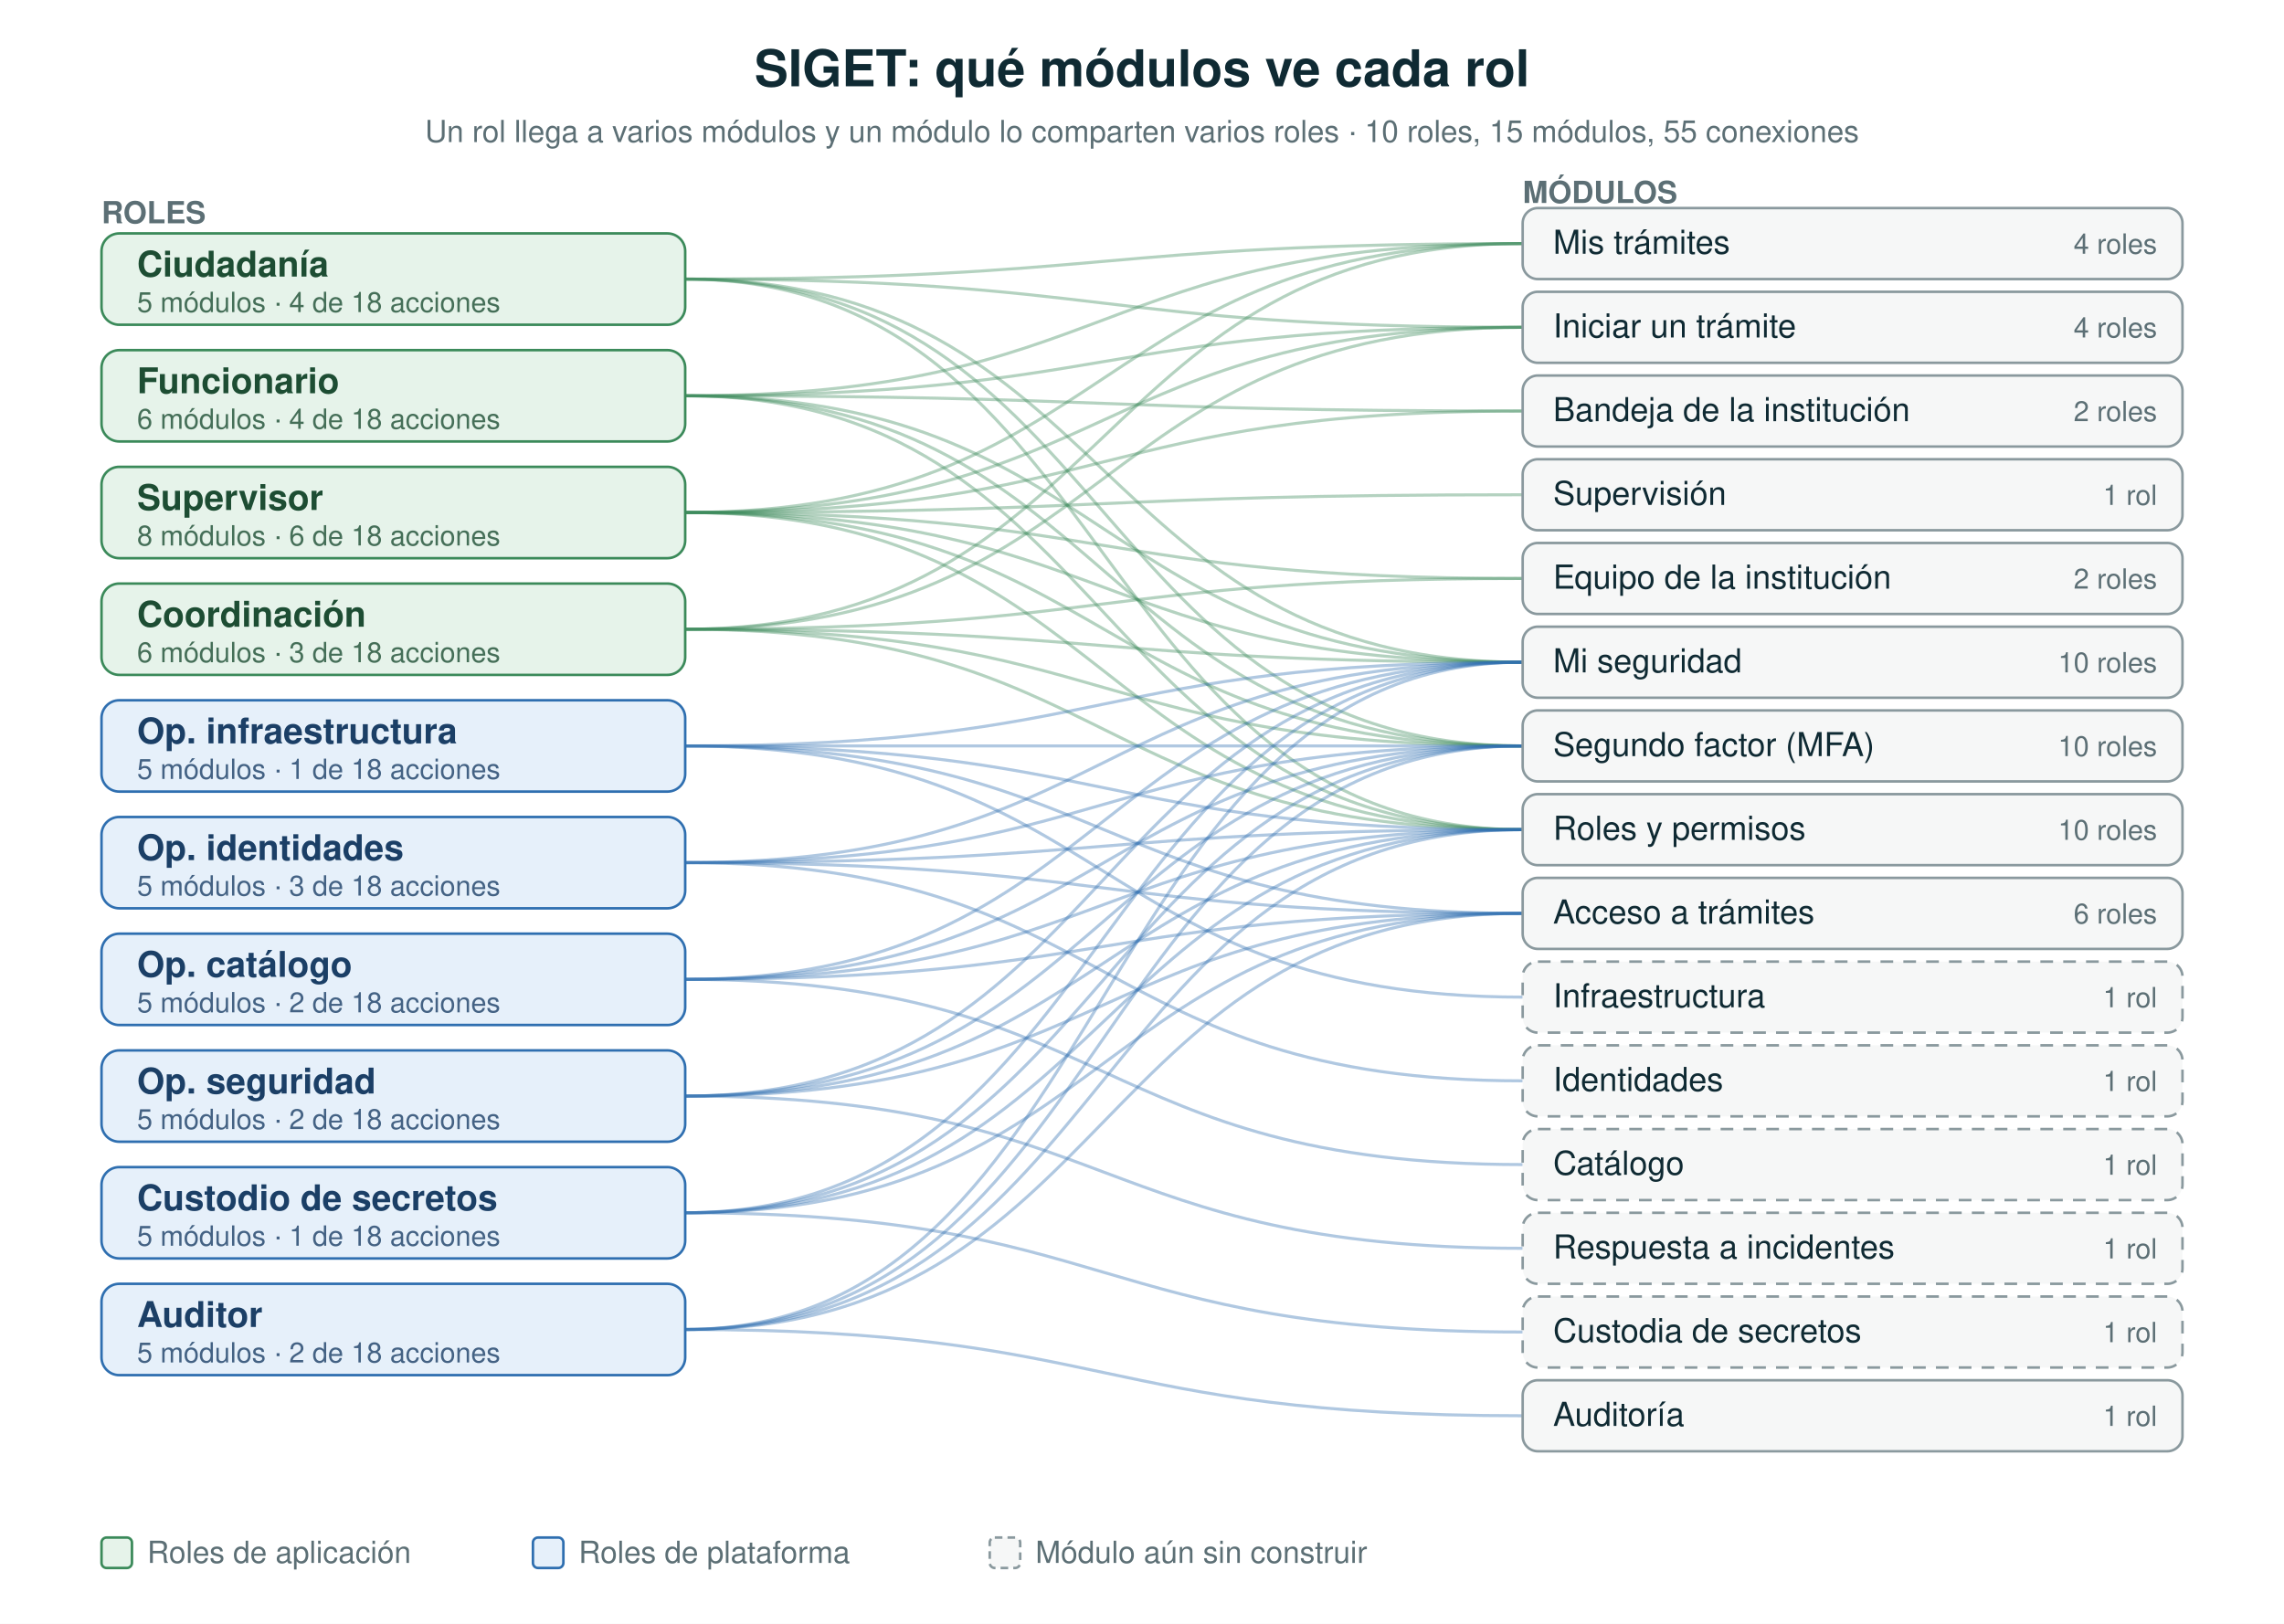
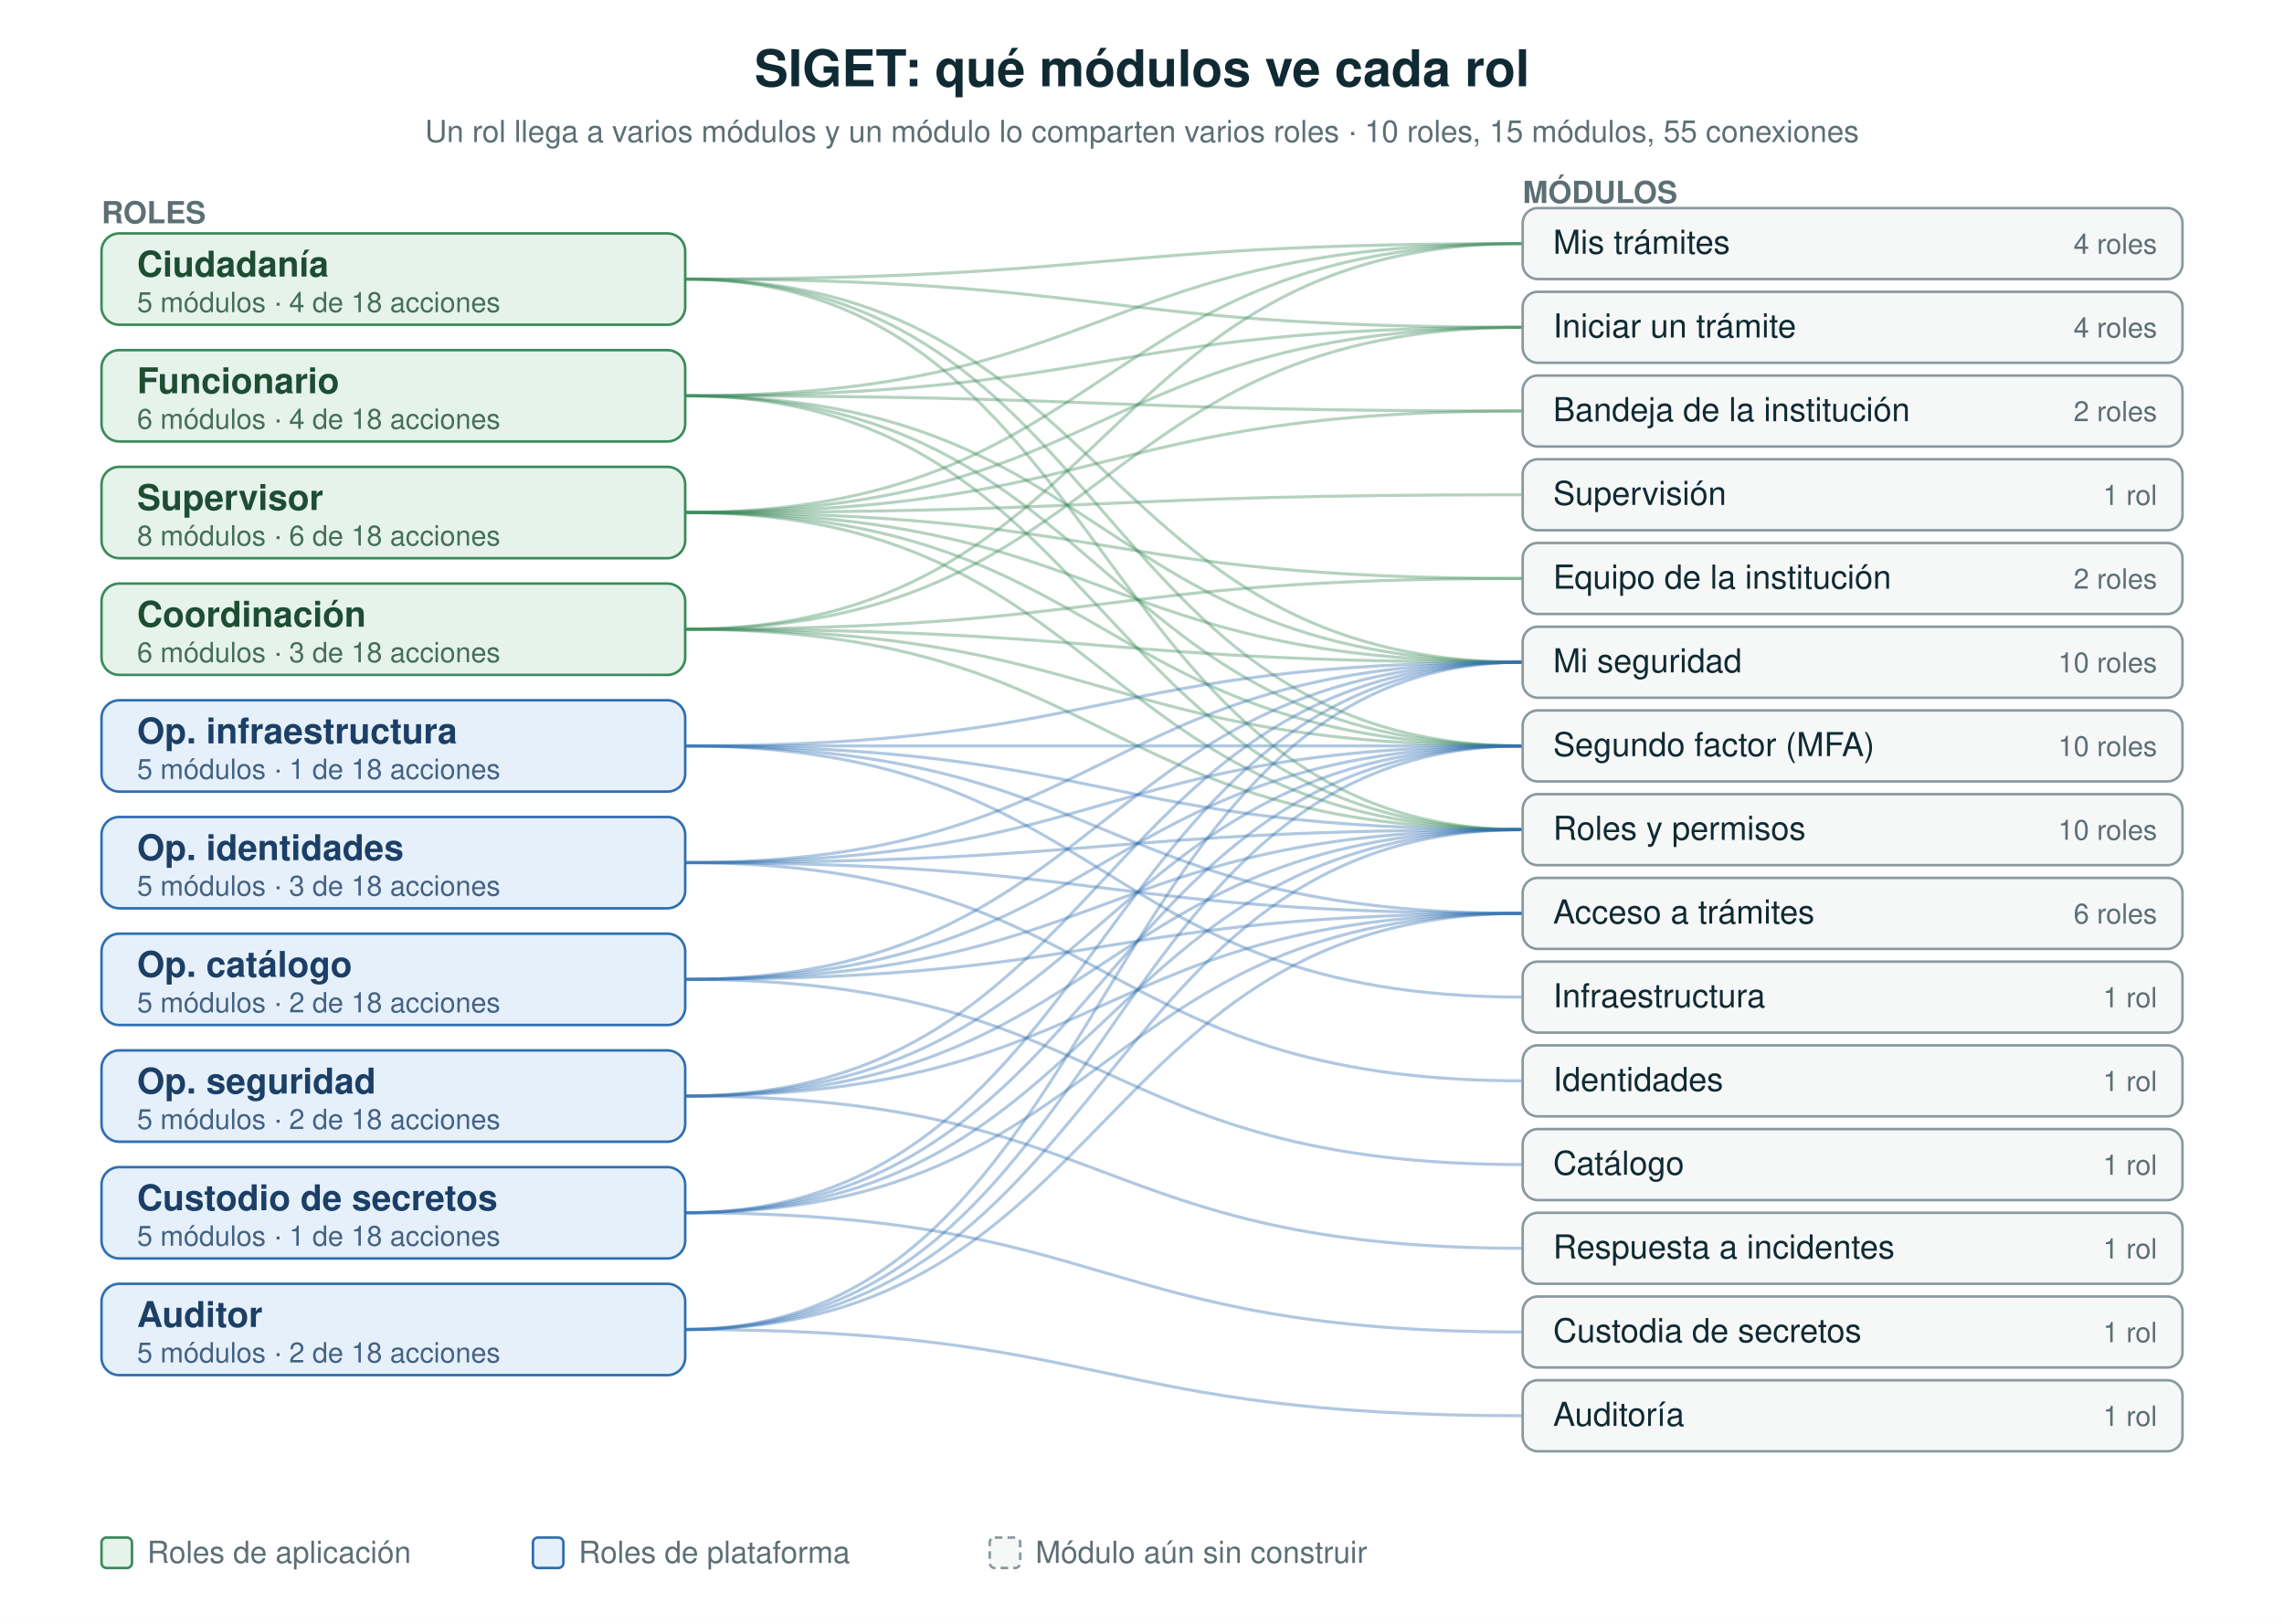
<svg xmlns="http://www.w3.org/2000/svg" viewBox="0 0 900 640" width="900" height="640" role="img" font-family="Segoe UI, Helvetica, Arial, sans-serif">
  <rect width="900" height="640" fill="#ffffff" />
  <text x="450.0" y="34" text-anchor="middle" font-size="20" font-weight="600" fill="#0f2a33">SIGET: qué módulos ve cada rol</text>
  <text x="450.0" y="56" text-anchor="middle" font-size="12" fill="#5c6f75">Un rol llega a varios módulos y un módulo lo comparten varios roles · 10 roles, 15 módulos, 55 conexiones</text>
  <text x="40" y="88" font-size="12" font-weight="600" fill="#5c6f75">ROLES</text>
  <text x="600" y="80" font-size="12" font-weight="600" fill="#5c6f75">MÓDULOS</text>
  <path d="M270 110 C440 110 430 96 600 96" fill="none" stroke="#3b8a5a" stroke-width="1.2" opacity="0.38" />
  <path d="M270 110 C440 110 430 129 600 129" fill="none" stroke="#3b8a5a" stroke-width="1.2" opacity="0.38" />
  <path d="M270 110 C440 110 430 261 600 261" fill="none" stroke="#3b8a5a" stroke-width="1.2" opacity="0.38" />
  <path d="M270 110 C440 110 430 294 600 294" fill="none" stroke="#3b8a5a" stroke-width="1.2" opacity="0.38" />
  <path d="M270 110 C440 110 430 327 600 327" fill="none" stroke="#3b8a5a" stroke-width="1.2" opacity="0.38" />
  <path d="M270 156 C440 156 430 96 600 96" fill="none" stroke="#3b8a5a" stroke-width="1.2" opacity="0.38" />
  <path d="M270 156 C440 156 430 129 600 129" fill="none" stroke="#3b8a5a" stroke-width="1.2" opacity="0.38" />
  <path d="M270 156 C440 156 430 162 600 162" fill="none" stroke="#3b8a5a" stroke-width="1.2" opacity="0.38" />
  <path d="M270 156 C440 156 430 261 600 261" fill="none" stroke="#3b8a5a" stroke-width="1.2" opacity="0.38" />
  <path d="M270 156 C440 156 430 294 600 294" fill="none" stroke="#3b8a5a" stroke-width="1.2" opacity="0.38" />
  <path d="M270 156 C440 156 430 327 600 327" fill="none" stroke="#3b8a5a" stroke-width="1.2" opacity="0.38" />
  <path d="M270 202 C440 202 430 96 600 96" fill="none" stroke="#3b8a5a" stroke-width="1.2" opacity="0.38" />
  <path d="M270 202 C440 202 430 129 600 129" fill="none" stroke="#3b8a5a" stroke-width="1.2" opacity="0.38" />
  <path d="M270 202 C440 202 430 162 600 162" fill="none" stroke="#3b8a5a" stroke-width="1.2" opacity="0.38" />
  <path d="M270 202 C440 202 430 195 600 195" fill="none" stroke="#3b8a5a" stroke-width="1.2" opacity="0.38" />
  <path d="M270 202 C440 202 430 228 600 228" fill="none" stroke="#3b8a5a" stroke-width="1.2" opacity="0.38" />
  <path d="M270 202 C440 202 430 261 600 261" fill="none" stroke="#3b8a5a" stroke-width="1.2" opacity="0.38" />
  <path d="M270 202 C440 202 430 294 600 294" fill="none" stroke="#3b8a5a" stroke-width="1.2" opacity="0.38" />
  <path d="M270 202 C440 202 430 327 600 327" fill="none" stroke="#3b8a5a" stroke-width="1.2" opacity="0.38" />
  <path d="M270 248 C440 248 430 96 600 96" fill="none" stroke="#3b8a5a" stroke-width="1.2" opacity="0.38" />
  <path d="M270 248 C440 248 430 129 600 129" fill="none" stroke="#3b8a5a" stroke-width="1.2" opacity="0.38" />
  <path d="M270 248 C440 248 430 228 600 228" fill="none" stroke="#3b8a5a" stroke-width="1.2" opacity="0.38" />
  <path d="M270 248 C440 248 430 261 600 261" fill="none" stroke="#3b8a5a" stroke-width="1.2" opacity="0.38" />
  <path d="M270 248 C440 248 430 294 600 294" fill="none" stroke="#3b8a5a" stroke-width="1.2" opacity="0.38" />
  <path d="M270 248 C440 248 430 327 600 327" fill="none" stroke="#3b8a5a" stroke-width="1.2" opacity="0.38" />
  <path d="M270 294 C440 294 430 393 600 393" fill="none" stroke="#2f6fb0" stroke-width="1.2" opacity="0.38" />
  <path d="M270 294 C440 294 430 360 600 360" fill="none" stroke="#2f6fb0" stroke-width="1.2" opacity="0.38" />
  <path d="M270 294 C440 294 430 261 600 261" fill="none" stroke="#2f6fb0" stroke-width="1.2" opacity="0.38" />
  <path d="M270 294 C440 294 430 294 600 294" fill="none" stroke="#2f6fb0" stroke-width="1.2" opacity="0.38" />
  <path d="M270 294 C440 294 430 327 600 327" fill="none" stroke="#2f6fb0" stroke-width="1.2" opacity="0.38" />
  <path d="M270 340 C440 340 430 426 600 426" fill="none" stroke="#2f6fb0" stroke-width="1.2" opacity="0.38" />
  <path d="M270 340 C440 340 430 360 600 360" fill="none" stroke="#2f6fb0" stroke-width="1.2" opacity="0.38" />
  <path d="M270 340 C440 340 430 261 600 261" fill="none" stroke="#2f6fb0" stroke-width="1.2" opacity="0.38" />
  <path d="M270 340 C440 340 430 294 600 294" fill="none" stroke="#2f6fb0" stroke-width="1.2" opacity="0.38" />
  <path d="M270 340 C440 340 430 327 600 327" fill="none" stroke="#2f6fb0" stroke-width="1.2" opacity="0.38" />
  <path d="M270 386 C440 386 430 459 600 459" fill="none" stroke="#2f6fb0" stroke-width="1.2" opacity="0.38" />
  <path d="M270 386 C440 386 430 360 600 360" fill="none" stroke="#2f6fb0" stroke-width="1.2" opacity="0.38" />
  <path d="M270 386 C440 386 430 261 600 261" fill="none" stroke="#2f6fb0" stroke-width="1.2" opacity="0.38" />
  <path d="M270 386 C440 386 430 294 600 294" fill="none" stroke="#2f6fb0" stroke-width="1.2" opacity="0.38" />
  <path d="M270 386 C440 386 430 327 600 327" fill="none" stroke="#2f6fb0" stroke-width="1.2" opacity="0.38" />
  <path d="M270 432 C440 432 430 492 600 492" fill="none" stroke="#2f6fb0" stroke-width="1.2" opacity="0.38" />
  <path d="M270 432 C440 432 430 360 600 360" fill="none" stroke="#2f6fb0" stroke-width="1.2" opacity="0.38" />
  <path d="M270 432 C440 432 430 261 600 261" fill="none" stroke="#2f6fb0" stroke-width="1.2" opacity="0.38" />
  <path d="M270 432 C440 432 430 294 600 294" fill="none" stroke="#2f6fb0" stroke-width="1.2" opacity="0.38" />
  <path d="M270 432 C440 432 430 327 600 327" fill="none" stroke="#2f6fb0" stroke-width="1.2" opacity="0.38" />
  <path d="M270 478 C440 478 430 525 600 525" fill="none" stroke="#2f6fb0" stroke-width="1.2" opacity="0.38" />
  <path d="M270 478 C440 478 430 360 600 360" fill="none" stroke="#2f6fb0" stroke-width="1.2" opacity="0.38" />
  <path d="M270 478 C440 478 430 261 600 261" fill="none" stroke="#2f6fb0" stroke-width="1.2" opacity="0.38" />
  <path d="M270 478 C440 478 430 294 600 294" fill="none" stroke="#2f6fb0" stroke-width="1.2" opacity="0.38" />
  <path d="M270 478 C440 478 430 327 600 327" fill="none" stroke="#2f6fb0" stroke-width="1.2" opacity="0.38" />
  <path d="M270 524 C440 524 430 558 600 558" fill="none" stroke="#2f6fb0" stroke-width="1.2" opacity="0.38" />
  <path d="M270 524 C440 524 430 360 600 360" fill="none" stroke="#2f6fb0" stroke-width="1.2" opacity="0.38" />
  <path d="M270 524 C440 524 430 261 600 261" fill="none" stroke="#2f6fb0" stroke-width="1.2" opacity="0.38" />
  <path d="M270 524 C440 524 430 294 600 294" fill="none" stroke="#2f6fb0" stroke-width="1.2" opacity="0.38" />
  <path d="M270 524 C440 524 430 327 600 327" fill="none" stroke="#2f6fb0" stroke-width="1.2" opacity="0.38" />
  <rect x="40" y="92" width="230" height="36" rx="7" fill="#e6f3ea" stroke="#3b8a5a" stroke-width="1" />
  <text x="54" y="109" font-size="14" font-weight="600" fill="#1d4d33">Ciudadanía</text>
  <text x="54" y="123" font-size="11" fill="#1d4d33" opacity="0.8">5 módulos · 4 de 18 acciones</text>
  <rect x="40" y="138" width="230" height="36" rx="7" fill="#e6f3ea" stroke="#3b8a5a" stroke-width="1" />
  <text x="54" y="155" font-size="14" font-weight="600" fill="#1d4d33">Funcionario</text>
  <text x="54" y="169" font-size="11" fill="#1d4d33" opacity="0.8">6 módulos · 4 de 18 acciones</text>
  <rect x="40" y="184" width="230" height="36" rx="7" fill="#e6f3ea" stroke="#3b8a5a" stroke-width="1" />
  <text x="54" y="201" font-size="14" font-weight="600" fill="#1d4d33">Supervisor</text>
  <text x="54" y="215" font-size="11" fill="#1d4d33" opacity="0.8">8 módulos · 6 de 18 acciones</text>
  <rect x="40" y="230" width="230" height="36" rx="7" fill="#e6f3ea" stroke="#3b8a5a" stroke-width="1" />
  <text x="54" y="247" font-size="14" font-weight="600" fill="#1d4d33">Coordinación</text>
  <text x="54" y="261" font-size="11" fill="#1d4d33" opacity="0.8">6 módulos · 3 de 18 acciones</text>
  <rect x="40" y="276" width="230" height="36" rx="7" fill="#e6f0fa" stroke="#2f6fb0" stroke-width="1" />
  <text x="54" y="293" font-size="14" font-weight="600" fill="#1b3f66">Op. infraestructura</text>
  <text x="54" y="307" font-size="11" fill="#1b3f66" opacity="0.8">5 módulos · 1 de 18 acciones</text>
  <rect x="40" y="322" width="230" height="36" rx="7" fill="#e6f0fa" stroke="#2f6fb0" stroke-width="1" />
  <text x="54" y="339" font-size="14" font-weight="600" fill="#1b3f66">Op. identidades</text>
  <text x="54" y="353" font-size="11" fill="#1b3f66" opacity="0.8">5 módulos · 3 de 18 acciones</text>
  <rect x="40" y="368" width="230" height="36" rx="7" fill="#e6f0fa" stroke="#2f6fb0" stroke-width="1" />
  <text x="54" y="385" font-size="14" font-weight="600" fill="#1b3f66">Op. catálogo</text>
  <text x="54" y="399" font-size="11" fill="#1b3f66" opacity="0.8">5 módulos · 2 de 18 acciones</text>
  <rect x="40" y="414" width="230" height="36" rx="7" fill="#e6f0fa" stroke="#2f6fb0" stroke-width="1" />
  <text x="54" y="431" font-size="14" font-weight="600" fill="#1b3f66">Op. seguridad</text>
  <text x="54" y="445" font-size="11" fill="#1b3f66" opacity="0.8">5 módulos · 2 de 18 acciones</text>
  <rect x="40" y="460" width="230" height="36" rx="7" fill="#e6f0fa" stroke="#2f6fb0" stroke-width="1" />
  <text x="54" y="477" font-size="14" font-weight="600" fill="#1b3f66">Custodio de secretos</text>
  <text x="54" y="491" font-size="11" fill="#1b3f66" opacity="0.8">5 módulos · 1 de 18 acciones</text>
  <rect x="40" y="506" width="230" height="36" rx="7" fill="#e6f0fa" stroke="#2f6fb0" stroke-width="1" />
  <text x="54" y="523" font-size="14" font-weight="600" fill="#1b3f66">Auditor</text>
  <text x="54" y="537" font-size="11" fill="#1b3f66" opacity="0.8">5 módulos · 2 de 18 acciones</text>
  <rect x="600" y="82" width="260" height="28" rx="6" fill="#f6f7f7" stroke="#8a999e" stroke-width="1" />
  <text x="612" y="100" font-size="13" fill="#0f2a33">Mis trámites</text>
  <text x="850" y="100" text-anchor="end" font-size="11" fill="#5c6f75">4 roles</text>
  <rect x="600" y="115" width="260" height="28" rx="6" fill="#f6f7f7" stroke="#8a999e" stroke-width="1" />
  <text x="612" y="133" font-size="13" fill="#0f2a33">Iniciar un trámite</text>
  <text x="850" y="133" text-anchor="end" font-size="11" fill="#5c6f75">4 roles</text>
  <rect x="600" y="148" width="260" height="28" rx="6" fill="#f6f7f7" stroke="#8a999e" stroke-width="1" />
  <text x="612" y="166" font-size="13" fill="#0f2a33">Bandeja de la institución</text>
  <text x="850" y="166" text-anchor="end" font-size="11" fill="#5c6f75">2 roles</text>
  <rect x="600" y="181" width="260" height="28" rx="6" fill="#f6f7f7" stroke="#8a999e" stroke-width="1" />
  <text x="612" y="199" font-size="13" fill="#0f2a33">Supervisión</text>
  <text x="850" y="199" text-anchor="end" font-size="11" fill="#5c6f75">1 rol</text>
  <rect x="600" y="214" width="260" height="28" rx="6" fill="#f6f7f7" stroke="#8a999e" stroke-width="1" />
  <text x="612" y="232" font-size="13" fill="#0f2a33">Equipo de la institución</text>
  <text x="850" y="232" text-anchor="end" font-size="11" fill="#5c6f75">2 roles</text>
  <rect x="600" y="247" width="260" height="28" rx="6" fill="#f6f7f7" stroke="#8a999e" stroke-width="1" />
  <text x="612" y="265" font-size="13" fill="#0f2a33">Mi seguridad</text>
  <text x="850" y="265" text-anchor="end" font-size="11" fill="#5c6f75">10 roles</text>
  <rect x="600" y="280" width="260" height="28" rx="6" fill="#f6f7f7" stroke="#8a999e" stroke-width="1" />
  <text x="612" y="298" font-size="13" fill="#0f2a33">Segundo factor (MFA)</text>
  <text x="850" y="298" text-anchor="end" font-size="11" fill="#5c6f75">10 roles</text>
  <rect x="600" y="313" width="260" height="28" rx="6" fill="#f6f7f7" stroke="#8a999e" stroke-width="1" />
  <text x="612" y="331" font-size="13" fill="#0f2a33">Roles y permisos</text>
  <text x="850" y="331" text-anchor="end" font-size="11" fill="#5c6f75">10 roles</text>
  <rect x="600" y="346" width="260" height="28" rx="6" fill="#f6f7f7" stroke="#8a999e" stroke-width="1" />
  <text x="612" y="364" font-size="13" fill="#0f2a33">Acceso a trámites</text>
  <text x="850" y="364" text-anchor="end" font-size="11" fill="#5c6f75">6 roles</text>
-   <rect x="600" y="379" width="260" height="28" rx="6" fill="#f6f7f7" stroke="#8a999e" stroke-width="1" stroke-dasharray="5 4" />
+   <rect x="600" y="379" width="260" height="28" rx="6" fill="#f6f7f7" stroke="#8a999e" stroke-width="1" />
  <text x="612" y="397" font-size="13" fill="#0f2a33">Infraestructura</text>
  <text x="850" y="397" text-anchor="end" font-size="11" fill="#5c6f75">1 rol</text>
-   <rect x="600" y="412" width="260" height="28" rx="6" fill="#f6f7f7" stroke="#8a999e" stroke-width="1" stroke-dasharray="5 4" />
+   <rect x="600" y="412" width="260" height="28" rx="6" fill="#f6f7f7" stroke="#8a999e" stroke-width="1" />
  <text x="612" y="430" font-size="13" fill="#0f2a33">Identidades</text>
  <text x="850" y="430" text-anchor="end" font-size="11" fill="#5c6f75">1 rol</text>
-   <rect x="600" y="445" width="260" height="28" rx="6" fill="#f6f7f7" stroke="#8a999e" stroke-width="1" stroke-dasharray="5 4" />
+   <rect x="600" y="445" width="260" height="28" rx="6" fill="#f6f7f7" stroke="#8a999e" stroke-width="1" />
  <text x="612" y="463" font-size="13" fill="#0f2a33">Catálogo</text>
  <text x="850" y="463" text-anchor="end" font-size="11" fill="#5c6f75">1 rol</text>
-   <rect x="600" y="478" width="260" height="28" rx="6" fill="#f6f7f7" stroke="#8a999e" stroke-width="1" stroke-dasharray="5 4" />
+   <rect x="600" y="478" width="260" height="28" rx="6" fill="#f6f7f7" stroke="#8a999e" stroke-width="1" />
  <text x="612" y="496" font-size="13" fill="#0f2a33">Respuesta a incidentes</text>
  <text x="850" y="496" text-anchor="end" font-size="11" fill="#5c6f75">1 rol</text>
-   <rect x="600" y="511" width="260" height="28" rx="6" fill="#f6f7f7" stroke="#8a999e" stroke-width="1" stroke-dasharray="5 4" />
+   <rect x="600" y="511" width="260" height="28" rx="6" fill="#f6f7f7" stroke="#8a999e" stroke-width="1" />
  <text x="612" y="529" font-size="13" fill="#0f2a33">Custodia de secretos</text>
  <text x="850" y="529" text-anchor="end" font-size="11" fill="#5c6f75">1 rol</text>
  <rect x="600" y="544" width="260" height="28" rx="6" fill="#f6f7f7" stroke="#8a999e" stroke-width="1" />
  <text x="612" y="562" font-size="13" fill="#0f2a33">Auditoría</text>
  <text x="850" y="562" text-anchor="end" font-size="11" fill="#5c6f75">1 rol</text>
  <rect x="40" y="606" width="12" height="12" rx="2" fill="#e6f3ea" stroke="#3b8a5a" />
  <text x="58" y="616" font-size="12" fill="#5c6f75">Roles de aplicación</text>
  <rect x="210" y="606" width="12" height="12" rx="2" fill="#e6f0fa" stroke="#2f6fb0" />
  <text x="228" y="616" font-size="12" fill="#5c6f75">Roles de plataforma</text>
  <rect x="390" y="606" width="12" height="12" rx="2" fill="#f6f7f7" stroke="#8a999e" stroke-dasharray="3 2" />
  <text x="408" y="616" font-size="12" fill="#5c6f75">Módulo aún sin construir</text>
</svg>
